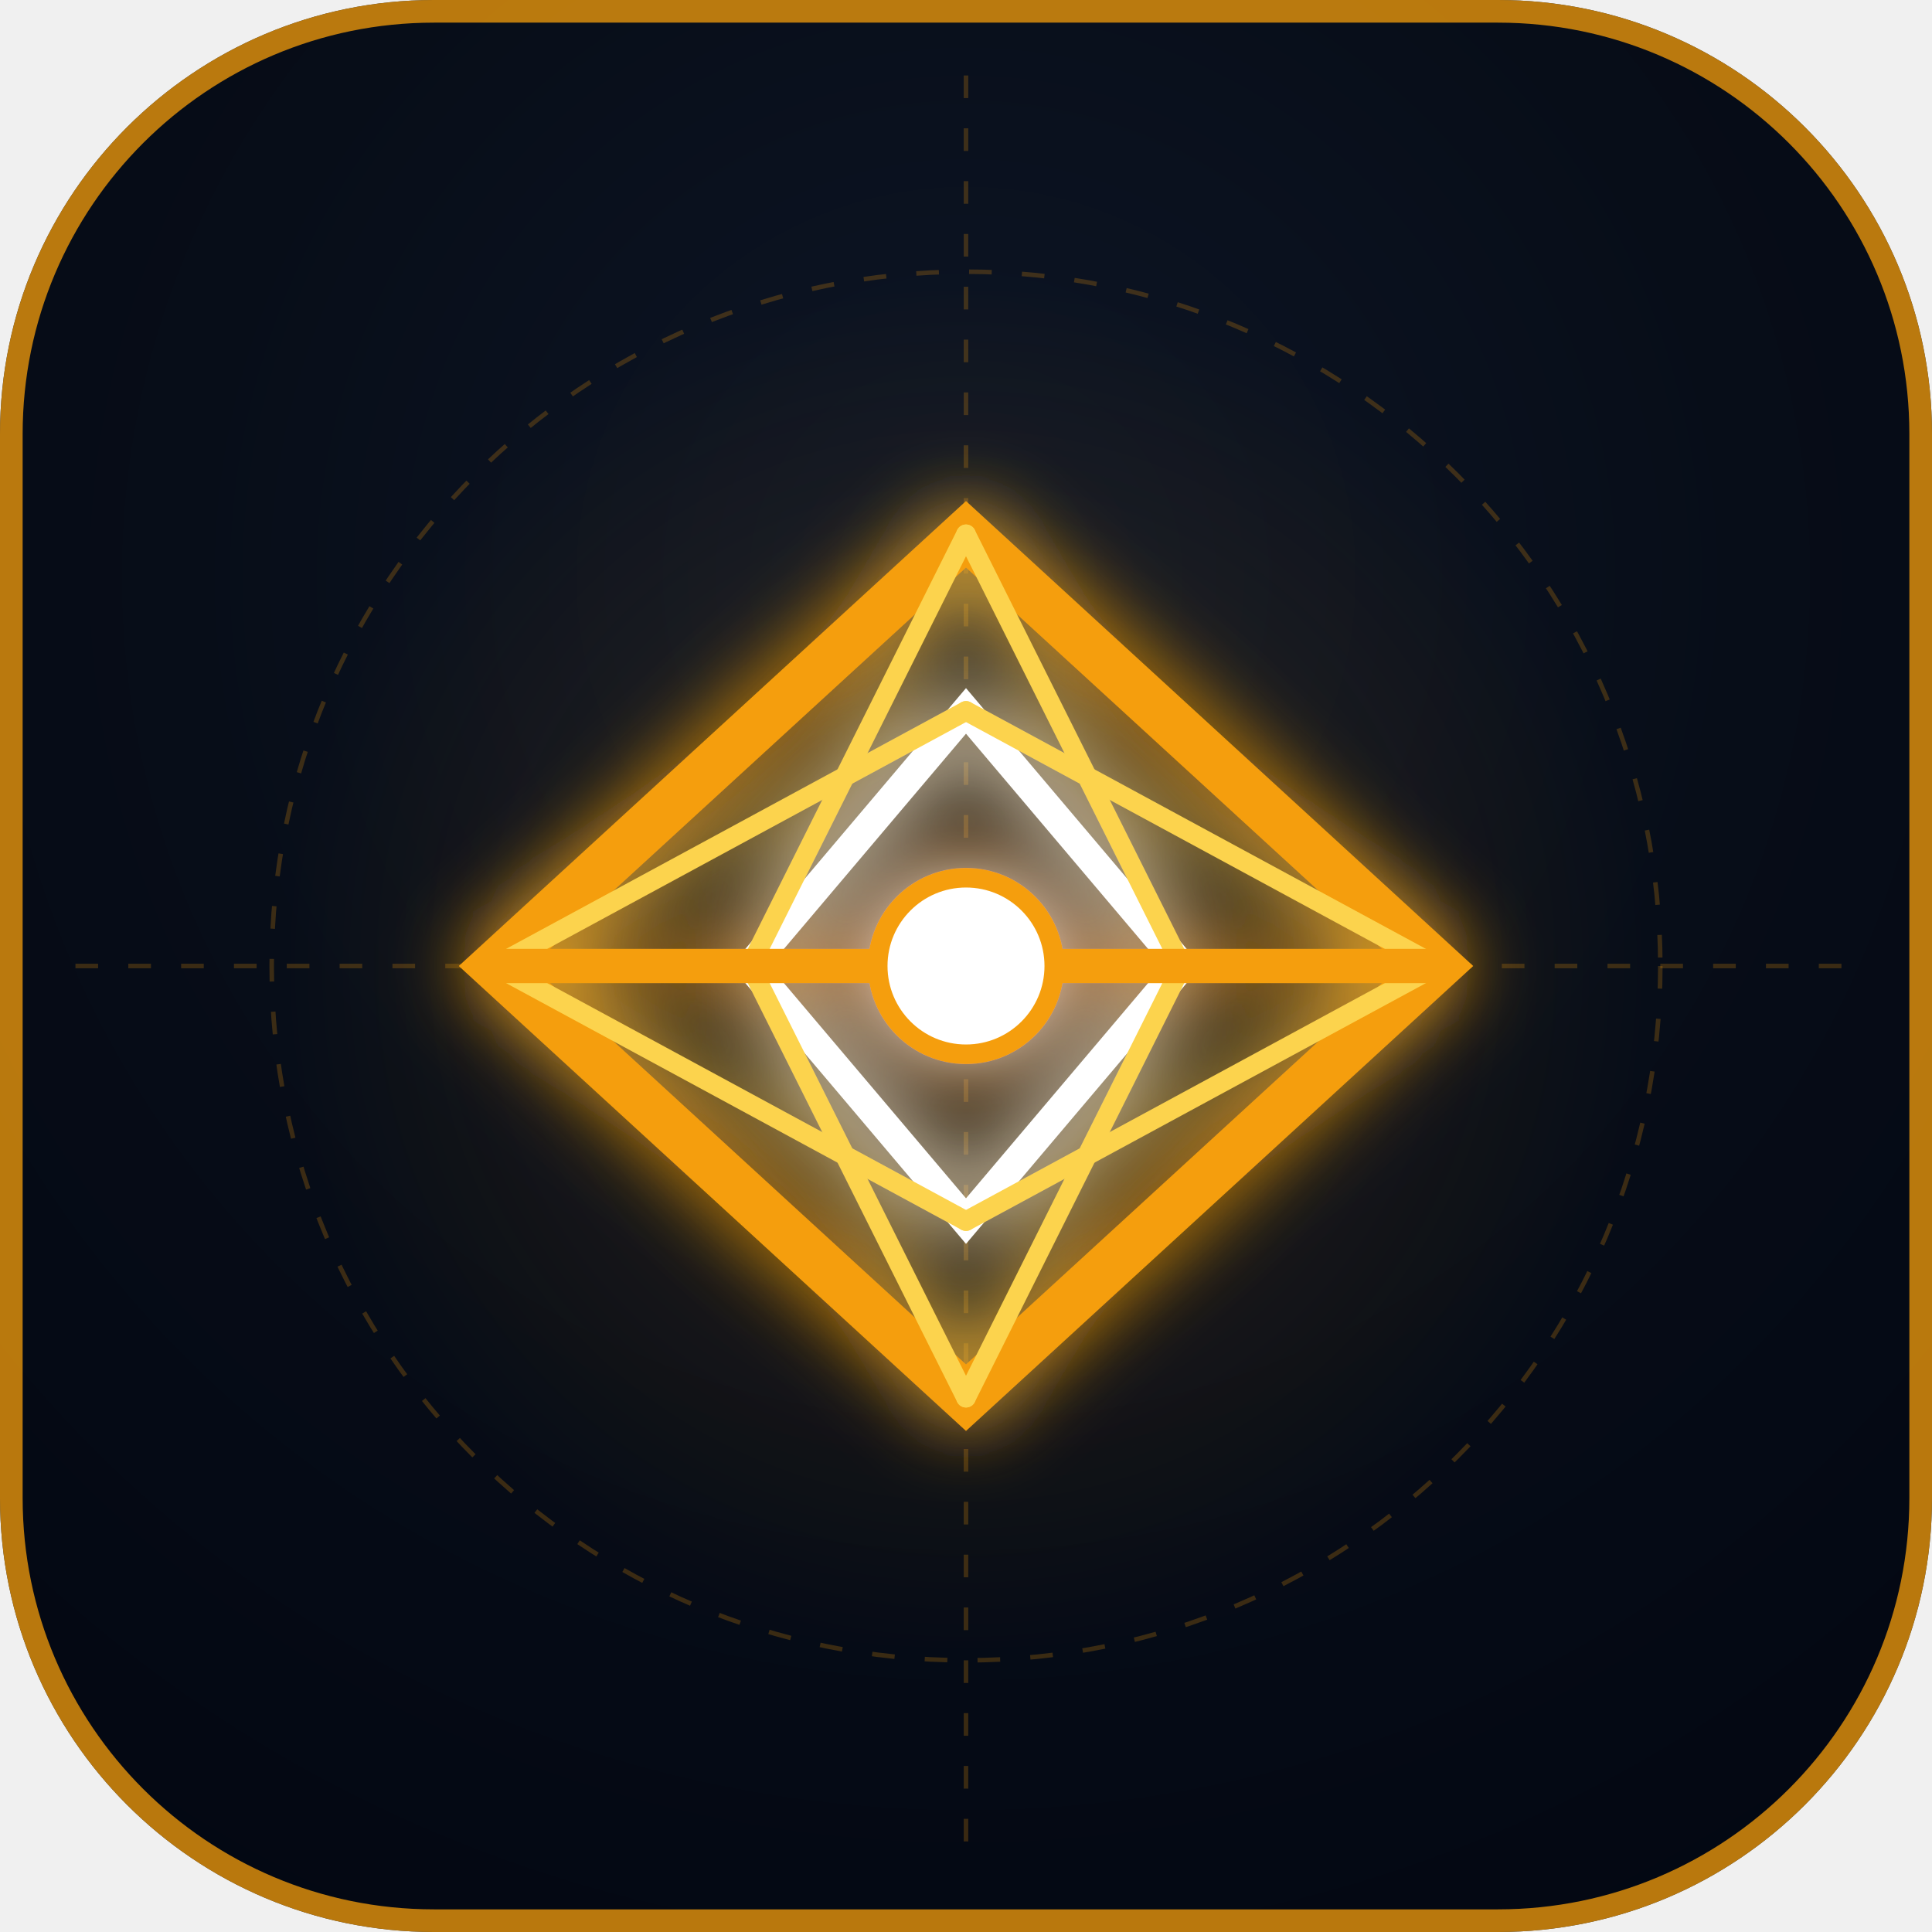
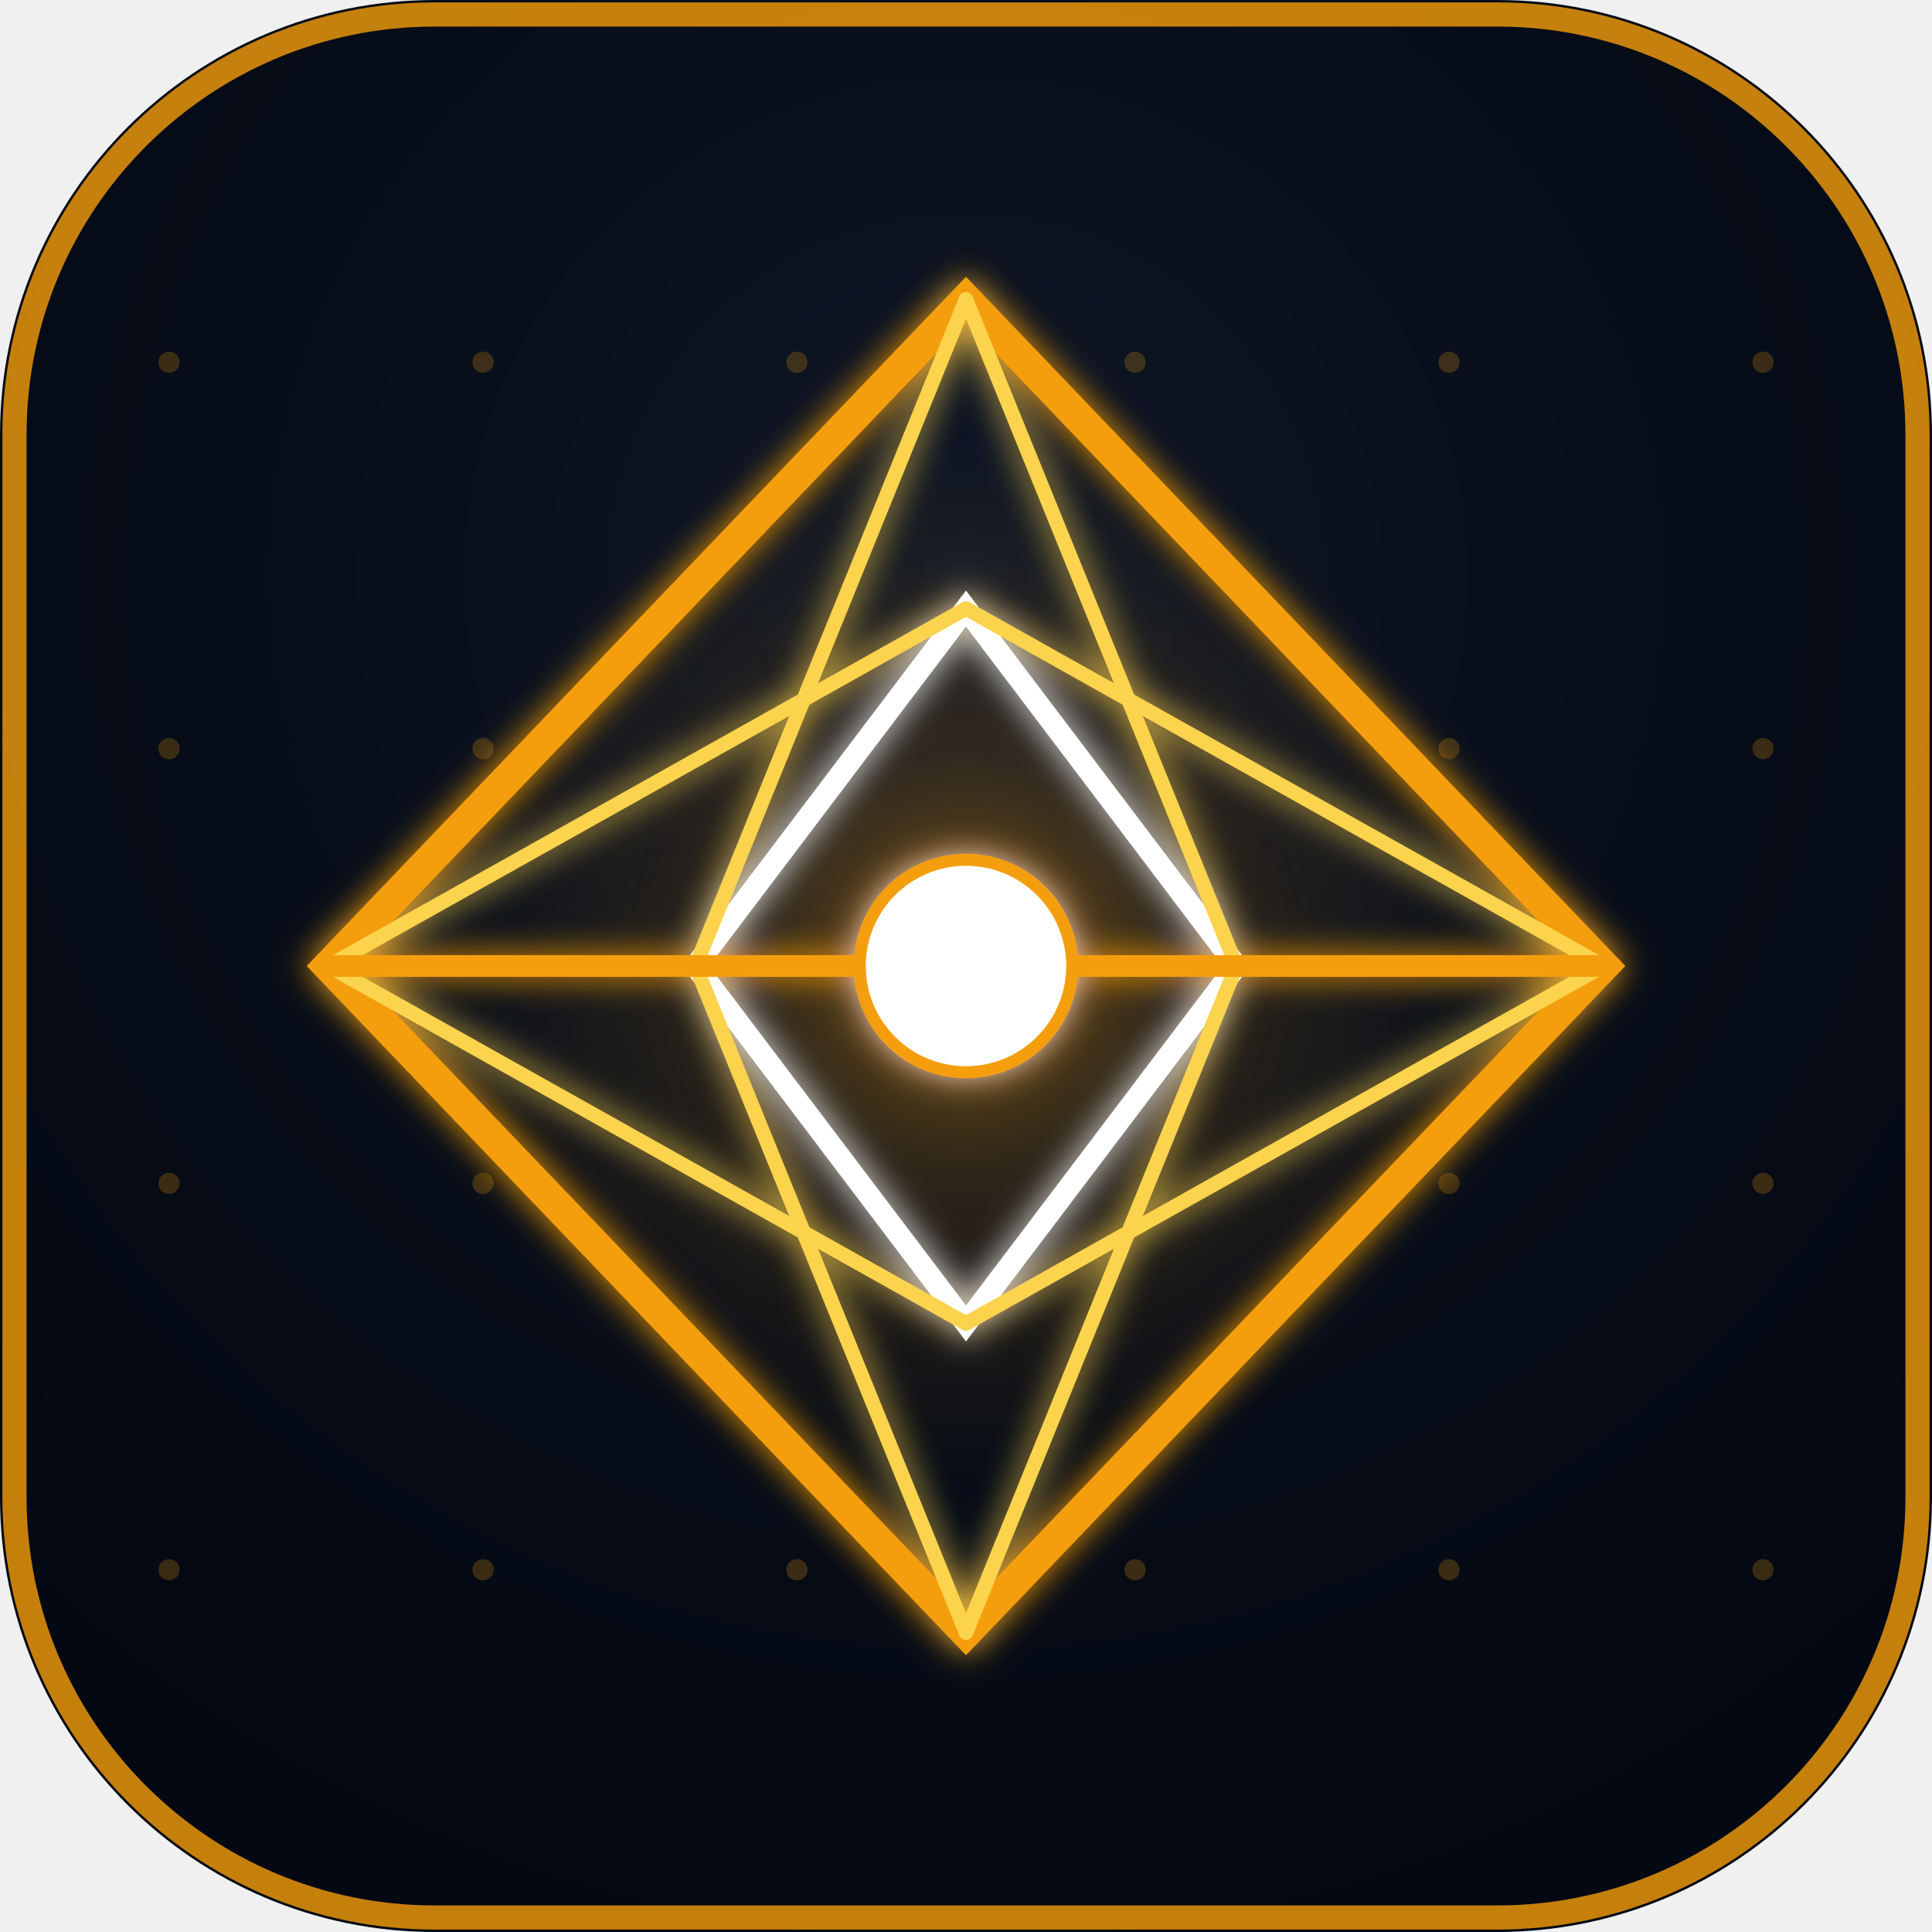
- <svg xmlns="http://www.w3.org/2000/svg" viewBox="0 0 512 512" width="100%" height="100%" fill="none">
+ <svg xmlns="http://www.w3.org/2000/svg" viewBox="0 0 400 400" width="100%" height="100%" fill="none">
  <defs>
-     <radialGradient id="favBg" cx="50%" cy="30%" r="80%">
+     <radialGradient id="favBgGrad" cx="50%" cy="30%" r="80%">
      <stop offset="0%" stop-color="#0E1626" />
      <stop offset="50%" stop-color="#070D18" />
      <stop offset="100%" stop-color="#030712" />
    </radialGradient>
-     <radialGradient id="favAmberGlow" cx="50%" cy="50%" r="50%">
-       <stop offset="0%" stop-color="#f59e0b" stop-opacity="0.35" />
-       <stop offset="50%" stop-color="#f59e0b" stop-opacity="0.08" />
+     <radialGradient id="centerGlow" cx="50%" cy="50%" r="50%">
+       <stop offset="0%" stop-color="#f59e0b" stop-opacity="0.45" />
+       <stop offset="40%" stop-color="#f59e0b" stop-opacity="0.15" />
      <stop offset="100%" stop-color="#f59e0b" stop-opacity="0" />
    </radialGradient>
-     <filter id="vectorGlow" x="-20%" y="-20%" width="140%" height="140%">
-       <feGaussianBlur stdDeviation="4" result="blur" />
+     <filter id="vectorBloom" x="-20%" y="-20%" width="140%" height="140%">
+       <feGaussianBlur stdDeviation="3.5" result="blur" />
      <feComposite in="SourceGraphic" in2="blur" operator="over" />
    </filter>
    <clipPath id="squircleClip">
-       <rect x="0" y="0" width="512" height="512" rx="115" ry="115" />
+       <rect x="0" y="0" width="400" height="400" rx="90" ry="90" />
    </clipPath>
  </defs>
  <g clip-path="url(#squircleClip)">
-     <rect x="0" y="0" width="512" height="512" fill="url(#favBg)" />
-     <circle cx="256" cy="256" r="180" fill="url(#favAmberGlow)" />
-     <g stroke="#f59e0b" stroke-opacity="0.22" stroke-width="1.2" stroke-dasharray="6 8">
-       <circle cx="256" cy="256" r="184" />
-       <line x1="256" y1="20" x2="256" y2="492" />
-       <line x1="20" y1="256" x2="492" y2="256" />
+     <rect width="400" height="400" fill="url(#favBgGrad)" />
+     <g fill="#f59e0b" opacity="0.22">
+       <circle cx="35" cy="75" r="2.2" />
+       <circle cx="100" cy="75" r="2.2" />
+       <circle cx="165" cy="75" r="2.2" />
+       <circle cx="235" cy="75" r="2.2" />
+       <circle cx="300" cy="75" r="2.2" />
+       <circle cx="365" cy="75" r="2.2" />
+       <circle cx="35" cy="155" r="2.2" />
+       <circle cx="100" cy="155" r="2.2" />
+       <circle cx="300" cy="155" r="2.2" />
+       <circle cx="365" cy="155" r="2.2" />
+       <circle cx="35" cy="245" r="2.2" />
+       <circle cx="100" cy="245" r="2.2" />
+       <circle cx="300" cy="245" r="2.2" />
+       <circle cx="365" cy="245" r="2.2" />
+       <circle cx="35" cy="325" r="2.2" />
+       <circle cx="100" cy="325" r="2.2" />
+       <circle cx="165" cy="325" r="2.2" />
+       <circle cx="235" cy="325" r="2.2" />
+       <circle cx="300" cy="325" r="2.2" />
+       <circle cx="365" cy="325" r="2.2" />
    </g>
-     <g transform="translate(256, 256) scale(2.6) translate(-100, -100)" filter="url(#vectorGlow)">
-       <polygon points="100,56 148,100 100,144 52,100" stroke="#f59e0b" stroke-width="5" stroke-linejoin="miter" />
-       <polygon points="100,74 122,100 100,126 78,100" stroke="#ffffff" stroke-width="3" stroke-linejoin="miter" />
-       <g stroke="#fcd34d" stroke-width="2" stroke-linecap="round">
-         <line x1="100" y1="56" x2="78" y2="100" />
-         <line x1="100" y1="56" x2="122" y2="100" />
-         <line x1="100" y1="144" x2="78" y2="100" />
-         <line x1="100" y1="144" x2="122" y2="100" />
-         <line x1="52" y1="100" x2="100" y2="74" />
-         <line x1="52" y1="100" x2="100" y2="126" />
-         <line x1="148" y1="100" x2="100" y2="74" />
-         <line x1="148" y1="100" x2="100" y2="126" />
+     <circle cx="200" cy="200" r="110" fill="url(#centerGlow)" />
+     <g filter="url(#vectorBloom)">
+       <polygon points="200,62 332,200 200,338 68,200" stroke="#f59e0b" stroke-width="6.5" stroke-linejoin="miter" stroke-miterlimit="10" stroke-linecap="square" />
+       <polygon points="200,126 256,200 200,274 144,200" stroke="#ffffff" stroke-width="4.5" stroke-linejoin="miter" stroke-miterlimit="10" stroke-linecap="square" />
+       <g stroke="#fcd34d" stroke-width="3" stroke-linecap="round" stroke-linejoin="miter">
+         <line x1="200" y1="62" x2="144" y2="200" />
+         <line x1="200" y1="62" x2="256" y2="200" />
+         <line x1="200" y1="338" x2="144" y2="200" />
+         <line x1="200" y1="338" x2="256" y2="200" />
+         <line x1="68" y1="200" x2="200" y2="126" />
+         <line x1="68" y1="200" x2="200" y2="274" />
+         <line x1="332" y1="200" x2="200" y2="126" />
+         <line x1="332" y1="200" x2="200" y2="274" />
      </g>
-       <line x1="52" y1="100" x2="148" y2="100" stroke="#f59e0b" stroke-width="3.5" stroke-linecap="round" />
-       <circle cx="100" cy="100" r="9" fill="#ffffff" stroke="#f59e0b" stroke-width="2" />
+       <line x1="68" y1="200" x2="332" y2="200" stroke="#f59e0b" stroke-width="4.5" stroke-linecap="round" />
+       <circle cx="200" cy="200" r="22" fill="#ffffff" stroke="#f59e0b" stroke-width="2.5" />
    </g>
-     <rect x="3" y="3" width="506" height="506" rx="112" ry="112" fill="none" stroke="#f59e0b" stroke-width="6" stroke-opacity="0.75" />
+     <rect x="3" y="3" width="394" height="394" rx="87" ry="87" fill="none" stroke="#f59e0b" stroke-width="5" stroke-opacity="0.8" />
  </g>
</svg>
